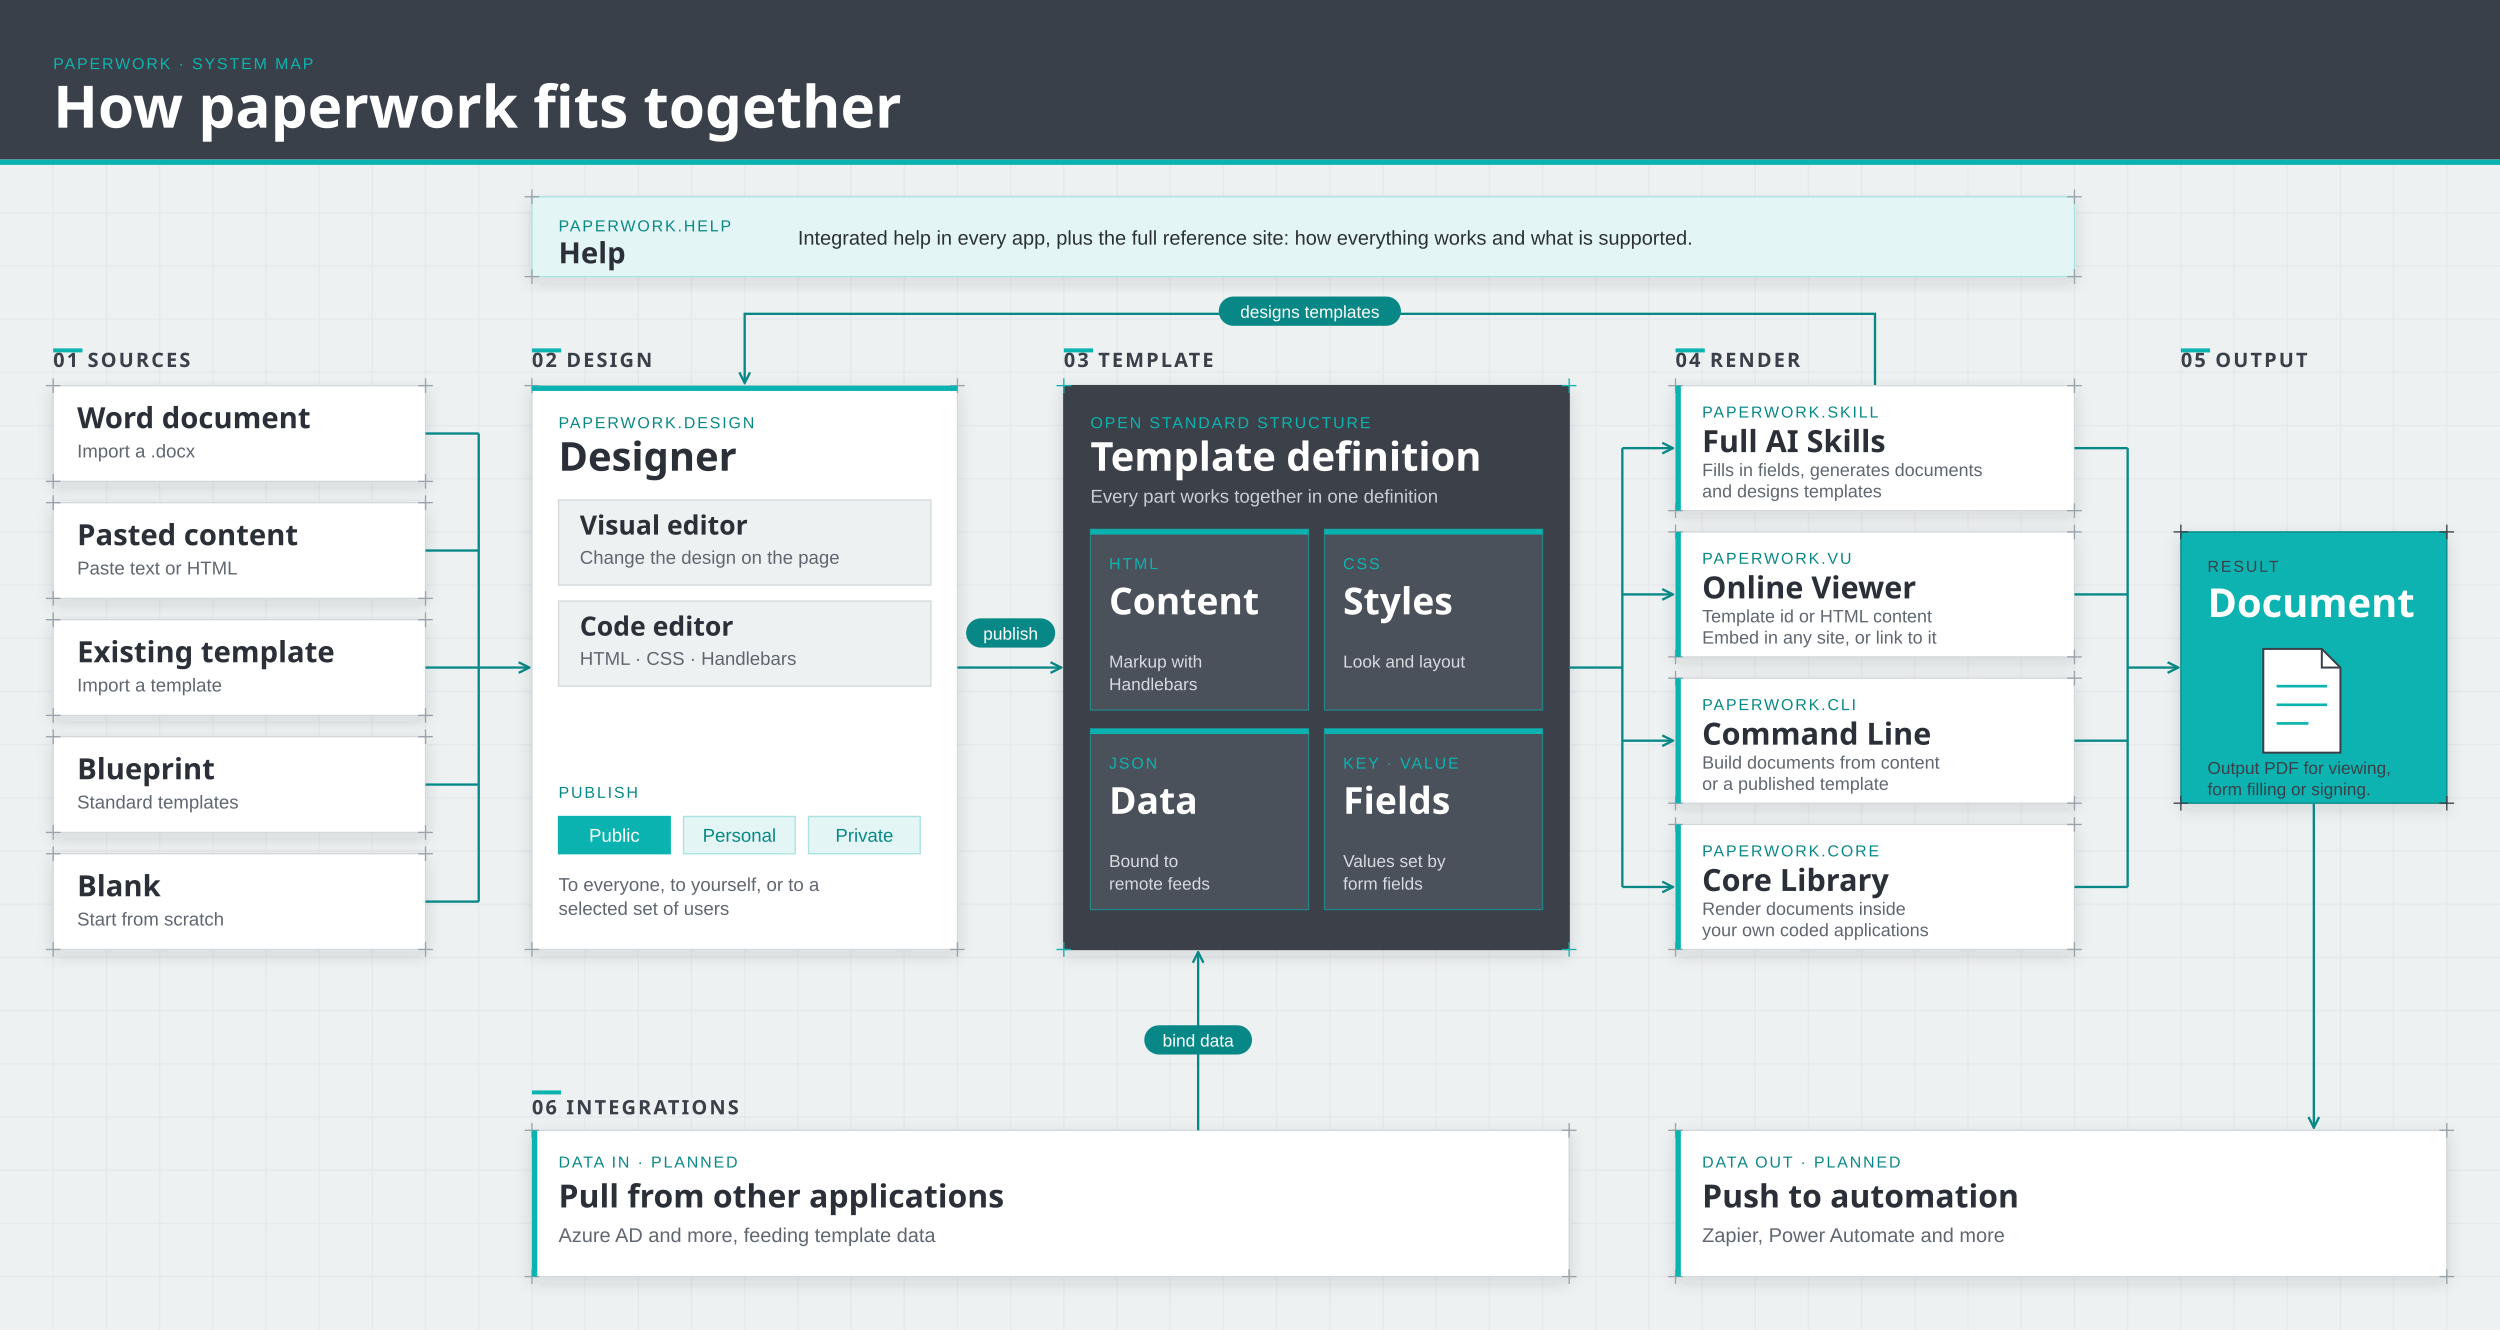
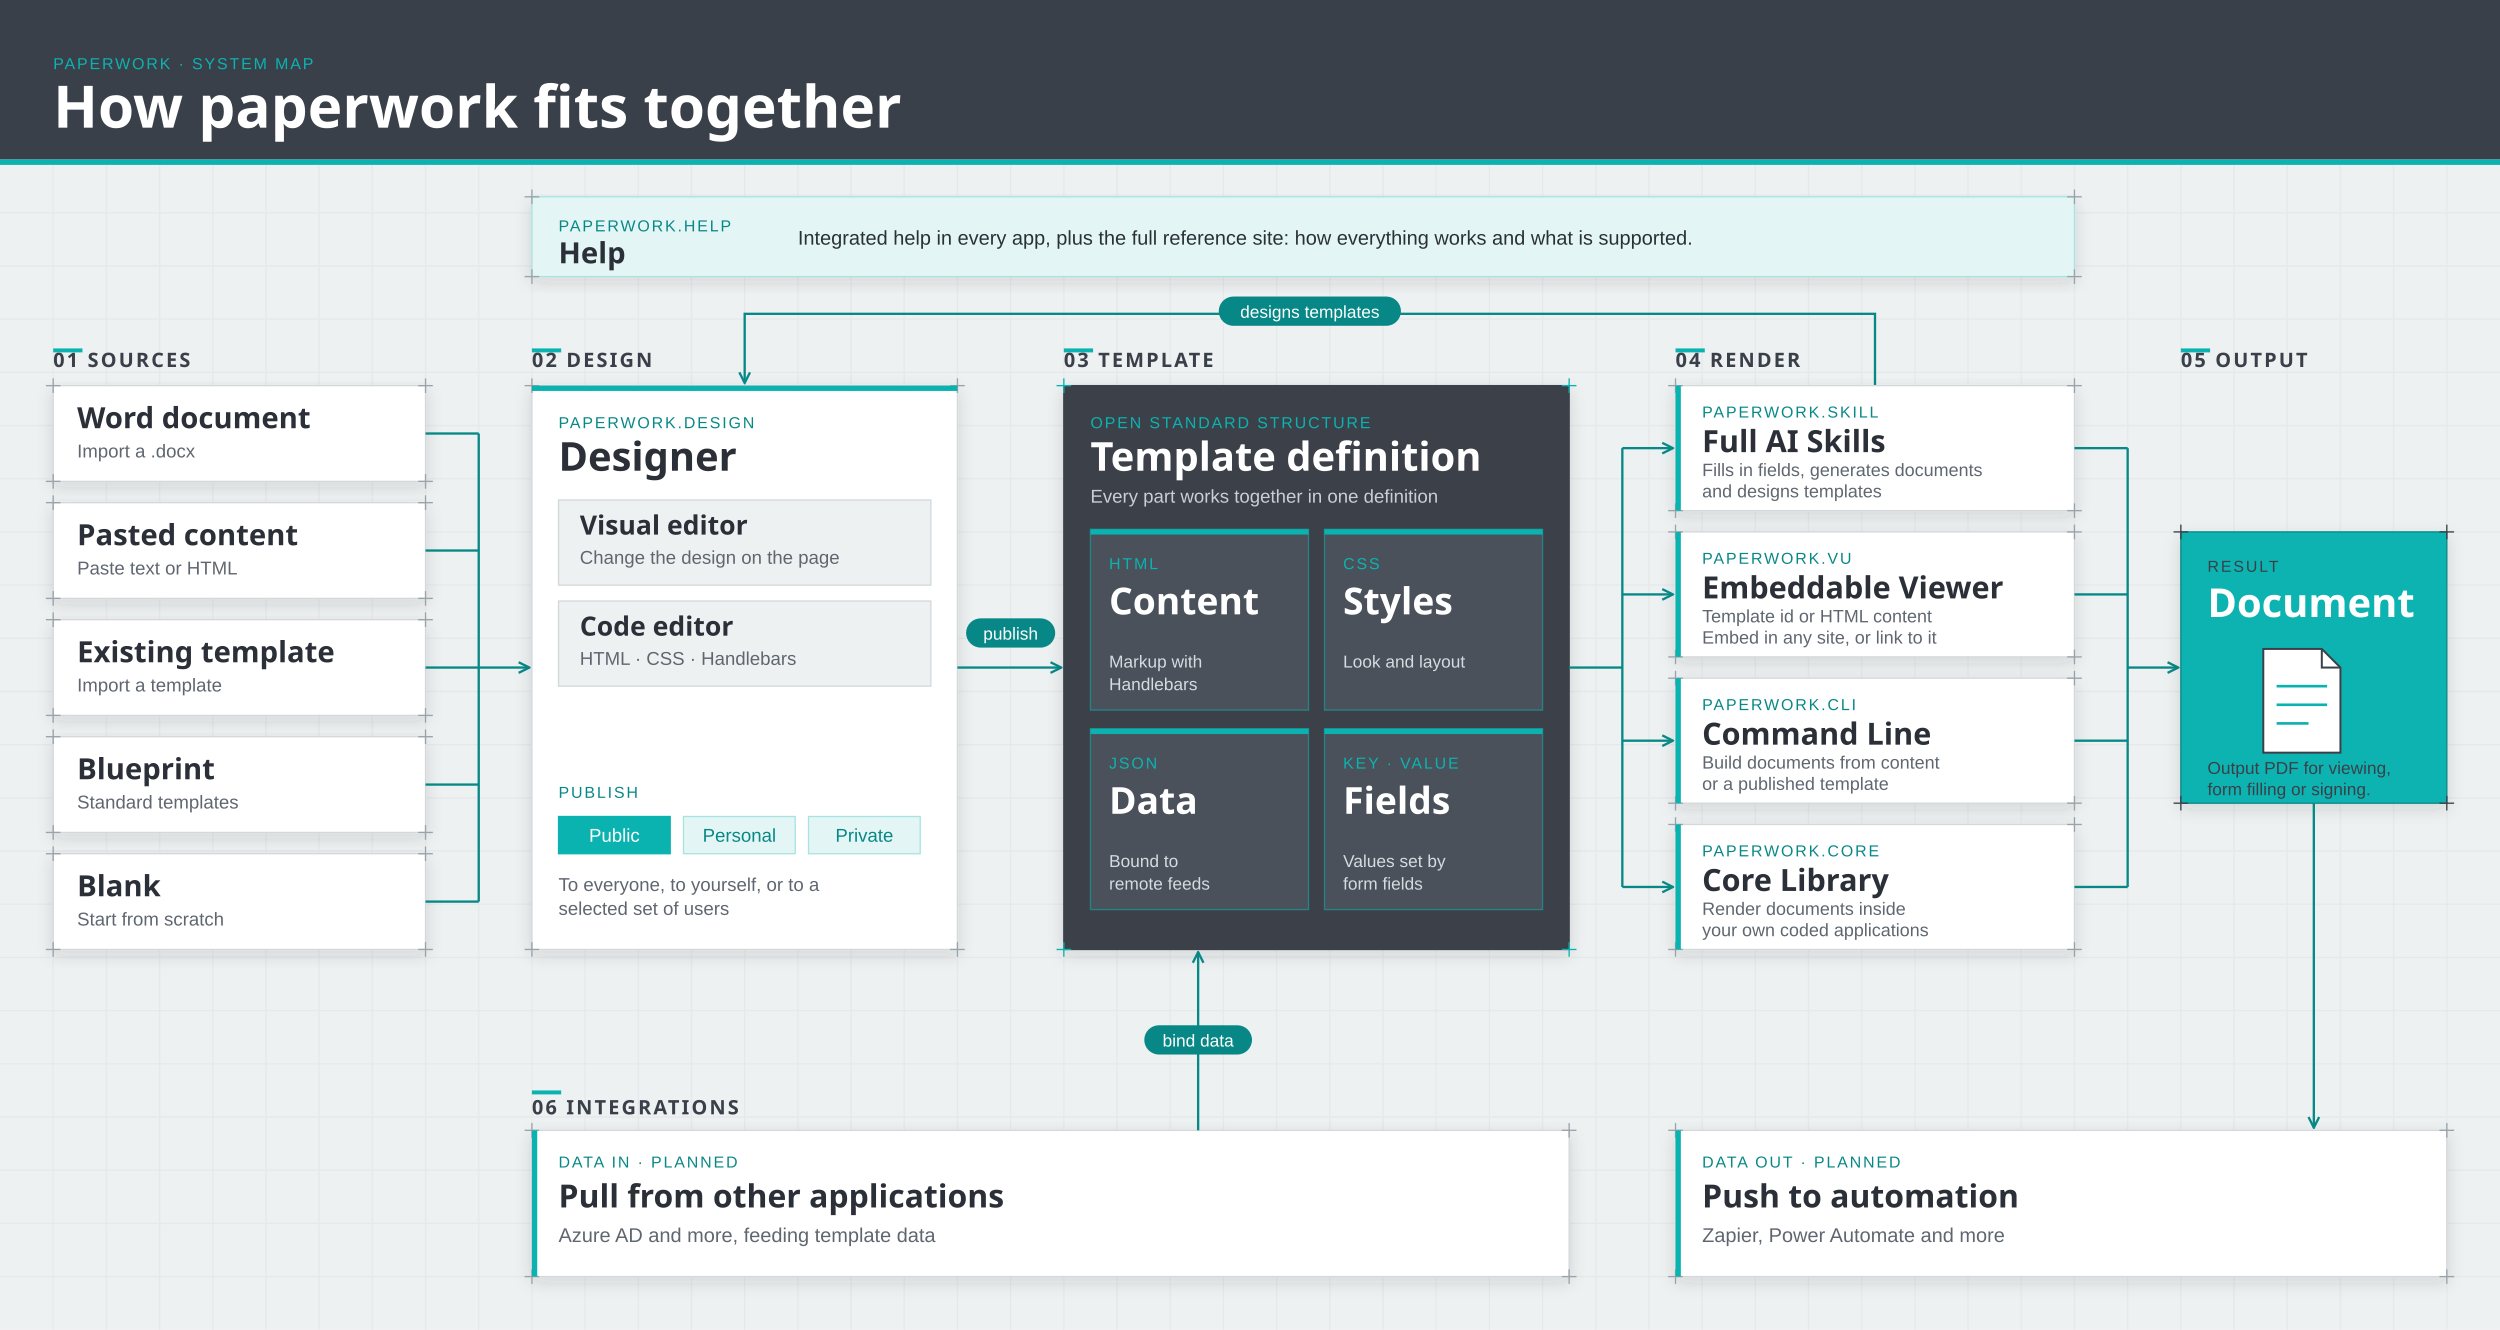
<svg xmlns="http://www.w3.org/2000/svg" class="pw-map pw-map-light" focusable="false" viewBox="0 0 1880 1000" role="img" aria-label="Paperwork system map">
  <defs>
    <marker id="ah-l" viewBox="0 0 10 10" refX="9" refY="5" markerWidth="10" markerHeight="10" markerUnits="userSpaceOnUse" orient="auto">
      <path d="M1 1L9 5L1 9" fill="none" stroke="#078886" stroke-width="1.75" />
    </marker>
    <marker id="ahL-l" viewBox="0 0 10 10" refX="9" refY="5" markerWidth="10" markerHeight="10" markerUnits="userSpaceOnUse" orient="auto">
      <path d="M1 1L9 5L1 9" fill="none" stroke="#0bb3b0" stroke-width="1.75" />
    </marker>
    <filter id="sh-l" x="-10%" y="-10%" width="120%" height="130%">
      <feDropShadow dx="0" dy="4" stdDeviation="6" flood-color="#2b3038" flood-opacity=".14" />
    </filter>
  </defs>
  <rect width="1880" height="1000" fill="#eef1f2" />
  <path d="M40 0V1000M80 0V1000M120 0V1000M160 0V1000M200 0V1000M240 0V1000M280 0V1000M320 0V1000M360 0V1000M400 0V1000M440 0V1000M480 0V1000M520 0V1000M560 0V1000M600 0V1000M640 0V1000M680 0V1000M720 0V1000M760 0V1000M800 0V1000M840 0V1000M880 0V1000M920 0V1000M960 0V1000M1000 0V1000M1040 0V1000M1080 0V1000M1120 0V1000M1160 0V1000M1200 0V1000M1240 0V1000M1280 0V1000M1320 0V1000M1360 0V1000M1400 0V1000M1440 0V1000M1480 0V1000M1520 0V1000M1560 0V1000M1600 0V1000M1640 0V1000M1680 0V1000M1720 0V1000M1760 0V1000M1800 0V1000M1840 0V1000M0 40H1880M0 80H1880M0 120H1880M0 160H1880M0 200H1880M0 240H1880M0 280H1880M0 320H1880M0 360H1880M0 400H1880M0 440H1880M0 480H1880M0 520H1880M0 560H1880M0 600H1880M0 640H1880M0 680H1880M0 720H1880M0 760H1880M0 800H1880M0 840H1880M0 880H1880M0 920H1880M0 960H1880" stroke="#3a4049" stroke-opacity=".045" stroke-width="1" />
  <rect width="1880" height="120" fill="#3a4049" />
  <rect y="120" width="1880" height="4" fill="#0bb3b0" />
  <text x="40" y="52" font-family="Barlow,Arial,sans-serif" font-size="12" font-weight="500" fill="#0bb3b0" letter-spacing="1.4">PAPERWORK · SYSTEM MAP</text>
  <text x="40" y="96" font-family="'Barlow Condensed','Arial Narrow',sans-serif" font-size="44" font-weight="600" fill="#fff">How paperwork fits together</text>
  <rect x="400" y="148" width="1160" height="60" fill="#e3f6f5" stroke="#a9e3e1" stroke-width="1" filter="url(#sh-l)" />
  <path d="M394.5 148h11M400 142.5v11" stroke="#9aa3aa" stroke-width="1" />
  <path d="M1554.5 148h11M1560 142.5v11" stroke="#9aa3aa" stroke-width="1" />
  <path d="M394.5 208h11M400 202.5v11" stroke="#9aa3aa" stroke-width="1" />
  <path d="M1554.5 208h11M1560 202.5v11" stroke="#9aa3aa" stroke-width="1" />
  <text x="420" y="174" font-family="Barlow,Arial,sans-serif" font-size="12" font-weight="500" fill="#078886" letter-spacing="1.4">PAPERWORK.HELP</text>
  <text x="420" y="198" font-family="'Barlow Condensed','Arial Narrow',sans-serif" font-size="22" font-weight="600" fill="#2b3038">Help</text>
  <text x="600" y="184" font-family="Barlow,Arial,sans-serif" font-size="15" font-weight="400" fill="#2b3038">Integrated help in every app, plus the full reference site: how everything works and what is supported.</text>
  <rect x="40" y="262" width="22" height="3" fill="#0bb3b0" />
  <text x="40" y="276" font-family="'Barlow Condensed','Arial Narrow',sans-serif" font-size="15" font-weight="600" fill="#3a4049" letter-spacing="1.6">01  SOURCES</text>
  <rect x="400" y="262" width="22" height="3" fill="#0bb3b0" />
  <text x="400" y="276" font-family="'Barlow Condensed','Arial Narrow',sans-serif" font-size="15" font-weight="600" fill="#3a4049" letter-spacing="1.6">02  DESIGN</text>
  <rect x="800" y="262" width="22" height="3" fill="#0bb3b0" />
  <text x="800" y="276" font-family="'Barlow Condensed','Arial Narrow',sans-serif" font-size="15" font-weight="600" fill="#3a4049" letter-spacing="1.6">03  TEMPLATE</text>
  <rect x="1260" y="262" width="22" height="3" fill="#0bb3b0" />
  <text x="1260" y="276" font-family="'Barlow Condensed','Arial Narrow',sans-serif" font-size="15" font-weight="600" fill="#3a4049" letter-spacing="1.6">04  RENDER</text>
  <rect x="1640" y="262" width="22" height="3" fill="#0bb3b0" />
  <text x="1640" y="276" font-family="'Barlow Condensed','Arial Narrow',sans-serif" font-size="15" font-weight="600" fill="#3a4049" letter-spacing="1.6">05  OUTPUT</text>
  <rect x="40" y="290" width="280" height="72" fill="#ffffff" stroke="#d3d8db" stroke-width="1" filter="url(#sh-l)" />
  <path d="M34.5 290h11M40 284.5v11" stroke="#9aa3aa" stroke-width="1" />
  <path d="M314.5 290h11M320 284.5v11" stroke="#9aa3aa" stroke-width="1" />
  <path d="M34.5 362h11M40 356.5v11" stroke="#9aa3aa" stroke-width="1" />
  <path d="M314.5 362h11M320 356.5v11" stroke="#9aa3aa" stroke-width="1" />
  <text x="58" y="322" font-family="'Barlow Condensed','Arial Narrow',sans-serif" font-size="22" font-weight="600" fill="#2b3038">Word document</text>
  <text x="58" y="344" font-family="Barlow,Arial,sans-serif" font-size="14" font-weight="400" fill="#5f6670">Import a .docx</text>
  <path d="M320 326H360" fill="none" stroke="#078886" stroke-width="1.75" />
  <rect x="40" y="378" width="280" height="72" fill="#ffffff" stroke="#d3d8db" stroke-width="1" filter="url(#sh-l)" />
  <path d="M34.5 378h11M40 372.5v11" stroke="#9aa3aa" stroke-width="1" />
  <path d="M314.5 378h11M320 372.5v11" stroke="#9aa3aa" stroke-width="1" />
  <path d="M34.5 450h11M40 444.5v11" stroke="#9aa3aa" stroke-width="1" />
  <path d="M314.5 450h11M320 444.5v11" stroke="#9aa3aa" stroke-width="1" />
  <text x="58" y="410" font-family="'Barlow Condensed','Arial Narrow',sans-serif" font-size="22" font-weight="600" fill="#2b3038">Pasted content</text>
  <text x="58" y="432" font-family="Barlow,Arial,sans-serif" font-size="14" font-weight="400" fill="#5f6670">Paste text or HTML</text>
  <path d="M320 414H360" fill="none" stroke="#078886" stroke-width="1.75" />
  <rect x="40" y="466" width="280" height="72" fill="#ffffff" stroke="#d3d8db" stroke-width="1" filter="url(#sh-l)" />
  <path d="M34.5 466h11M40 460.5v11" stroke="#9aa3aa" stroke-width="1" />
  <path d="M314.5 466h11M320 460.5v11" stroke="#9aa3aa" stroke-width="1" />
  <path d="M34.5 538h11M40 532.5v11" stroke="#9aa3aa" stroke-width="1" />
  <path d="M314.5 538h11M320 532.5v11" stroke="#9aa3aa" stroke-width="1" />
  <text x="58" y="498" font-family="'Barlow Condensed','Arial Narrow',sans-serif" font-size="22" font-weight="600" fill="#2b3038">Existing template</text>
  <text x="58" y="520" font-family="Barlow,Arial,sans-serif" font-size="14" font-weight="400" fill="#5f6670">Import a template</text>
  <path d="M320 502H360" fill="none" stroke="#078886" stroke-width="1.75" />
  <rect x="40" y="554" width="280" height="72" fill="#ffffff" stroke="#d3d8db" stroke-width="1" filter="url(#sh-l)" />
  <path d="M34.5 554h11M40 548.5v11" stroke="#9aa3aa" stroke-width="1" />
  <path d="M314.5 554h11M320 548.5v11" stroke="#9aa3aa" stroke-width="1" />
  <path d="M34.5 626h11M40 620.5v11" stroke="#9aa3aa" stroke-width="1" />
  <path d="M314.5 626h11M320 620.5v11" stroke="#9aa3aa" stroke-width="1" />
  <text x="58" y="586" font-family="'Barlow Condensed','Arial Narrow',sans-serif" font-size="22" font-weight="600" fill="#2b3038">Blueprint</text>
  <text x="58" y="608" font-family="Barlow,Arial,sans-serif" font-size="14" font-weight="400" fill="#5f6670">Standard templates</text>
  <path d="M320 590H360" fill="none" stroke="#078886" stroke-width="1.75" />
  <rect x="40" y="642" width="280" height="72" fill="#ffffff" stroke="#d3d8db" stroke-width="1" filter="url(#sh-l)" />
  <path d="M34.5 642h11M40 636.5v11" stroke="#9aa3aa" stroke-width="1" />
  <path d="M314.5 642h11M320 636.5v11" stroke="#9aa3aa" stroke-width="1" />
  <path d="M34.5 714h11M40 708.5v11" stroke="#9aa3aa" stroke-width="1" />
  <path d="M314.5 714h11M320 708.5v11" stroke="#9aa3aa" stroke-width="1" />
  <text x="58" y="674" font-family="'Barlow Condensed','Arial Narrow',sans-serif" font-size="22" font-weight="600" fill="#2b3038">Blank</text>
  <text x="58" y="696" font-family="Barlow,Arial,sans-serif" font-size="14" font-weight="400" fill="#5f6670">Start from scratch</text>
  <path d="M320 678H360" fill="none" stroke="#078886" stroke-width="1.75" />
  <path d="M360 326V678" fill="none" stroke="#078886" stroke-width="1.75" />
  <path d="M360 502H398" fill="none" stroke="#078886" stroke-width="1.75" marker-end="url(#ah-l)" />
  <rect x="400" y="290" width="320" height="424" fill="#ffffff" stroke="#d3d8db" stroke-width="1" filter="url(#sh-l)" />
  <path d="M394.5 290h11M400 284.5v11" stroke="#9aa3aa" stroke-width="1" />
  <path d="M714.5 290h11M720 284.5v11" stroke="#9aa3aa" stroke-width="1" />
  <path d="M394.5 714h11M400 708.5v11" stroke="#9aa3aa" stroke-width="1" />
  <path d="M714.5 714h11M720 708.5v11" stroke="#9aa3aa" stroke-width="1" />
  <rect x="400" y="290" width="320" height="4" fill="#0bb3b0" />
  <text x="420" y="322" font-family="Barlow,Arial,sans-serif" font-size="12" font-weight="500" fill="#078886" letter-spacing="1.4">PAPERWORK.DESIGN</text>
  <text x="420" y="354" font-family="'Barlow Condensed','Arial Narrow',sans-serif" font-size="30" font-weight="600" fill="#2b3038">Designer</text>
  <rect x="420" y="376" width="280" height="64" fill="#eef1f2" stroke="#d3d8db" stroke-width="1" />
  <text x="436" y="402" font-family="'Barlow Condensed','Arial Narrow',sans-serif" font-size="20" font-weight="600" fill="#2b3038">Visual editor</text>
  <text x="436" y="424" font-family="Barlow,Arial,sans-serif" font-size="14" font-weight="400" fill="#5f6670">Change the design on the page</text>
  <rect x="420" y="452" width="280" height="64" fill="#eef1f2" stroke="#d3d8db" stroke-width="1" />
  <text x="436" y="478" font-family="'Barlow Condensed','Arial Narrow',sans-serif" font-size="20" font-weight="600" fill="#2b3038">Code editor</text>
  <text x="436" y="500" font-family="Barlow,Arial,sans-serif" font-size="14" font-weight="400" fill="#5f6670">HTML · CSS · Handlebars</text>
  <text x="420" y="600" font-family="Barlow,Arial,sans-serif" font-size="12" font-weight="500" fill="#078886" letter-spacing="1.4">PUBLISH</text>
  <rect x="420" y="614" width="84" height="28" fill="#0bb3b0" stroke="#0bb3b0" />
  <text x="462" y="633" font-family="Barlow,Arial,sans-serif" font-size="14" font-weight="500" fill="#fff" text-anchor="middle">Public</text>
  <rect x="514" y="614" width="84" height="28" fill="#e3f6f5" stroke="#a9e3e1" />
  <text x="556" y="633" font-family="Barlow,Arial,sans-serif" font-size="14" font-weight="500" fill="#078886" text-anchor="middle">Personal</text>
  <rect x="608" y="614" width="84" height="28" fill="#e3f6f5" stroke="#a9e3e1" />
  <text x="650" y="633" font-family="Barlow,Arial,sans-serif" font-size="14" font-weight="500" fill="#078886" text-anchor="middle">Private</text>
  <text x="420" y="670" font-family="Barlow,Arial,sans-serif" font-size="14" font-weight="400" fill="#5f6670">To everyone, to yourself, or to a</text>
  <text x="420" y="688" font-family="Barlow,Arial,sans-serif" font-size="14" font-weight="400" fill="#5f6670">selected set of users</text>
  <path d="M720 502H798" fill="none" stroke="#078886" stroke-width="1.75" marker-end="url(#ah-l)" />
  <rect x="726.5" y="465" width="67" height="22" rx="11" fill="#078886" />
  <text x="760" y="481" font-family="Barlow,Arial,sans-serif" font-size="13" font-weight="500" fill="#fff" text-anchor="middle">publish</text>
  <rect x="800" y="290" width="380" height="424" fill="#3a4049" stroke="#3a4049" stroke-width="1" filter="url(#sh-l)" />
  <path d="M794.5 290h11M800 284.5v11" stroke="#0bb3b0" stroke-width="1" />
  <path d="M1174.5 290h11M1180 284.5v11" stroke="#0bb3b0" stroke-width="1" />
  <path d="M794.5 714h11M800 708.5v11" stroke="#0bb3b0" stroke-width="1" />
  <path d="M1174.5 714h11M1180 708.5v11" stroke="#0bb3b0" stroke-width="1" />
  <text x="820" y="322" font-family="Barlow,Arial,sans-serif" font-size="12" font-weight="500" fill="#0bb3b0" letter-spacing="1.4">OPEN STANDARD STRUCTURE</text>
  <text x="820" y="354" font-family="'Barlow Condensed','Arial Narrow',sans-serif" font-size="30" font-weight="600" fill="#fff">Template definition</text>
  <text x="820" y="378" font-family="Barlow,Arial,sans-serif" font-size="14" font-weight="400" fill="#c9d0d5">Every part works together in one definition</text>
  <rect x="820" y="398" width="164" height="136" fill="#4a515b" stroke="#0bb3b0" stroke-opacity=".55" />
  <rect x="820" y="398" width="164" height="4" fill="#0bb3b0" />
  <text x="834" y="428" font-family="Barlow,Arial,sans-serif" font-size="12" font-weight="500" fill="#0bb3b0" letter-spacing="1.4">HTML</text>
  <text x="834" y="462" font-family="'Barlow Condensed','Arial Narrow',sans-serif" font-size="28" font-weight="600" fill="#fff">Content</text>
  <text x="834" y="502" font-family="Barlow,Arial,sans-serif" font-size="13" font-weight="400" fill="#d6dbdf">Markup with</text>
  <text x="834" y="519" font-family="Barlow,Arial,sans-serif" font-size="13" font-weight="400" fill="#d6dbdf">Handlebars</text>
  <rect x="996" y="398" width="164" height="136" fill="#4a515b" stroke="#0bb3b0" stroke-opacity=".55" />
  <rect x="996" y="398" width="164" height="4" fill="#0bb3b0" />
  <text x="1010" y="428" font-family="Barlow,Arial,sans-serif" font-size="12" font-weight="500" fill="#0bb3b0" letter-spacing="1.4">CSS</text>
  <text x="1010" y="462" font-family="'Barlow Condensed','Arial Narrow',sans-serif" font-size="28" font-weight="600" fill="#fff">Styles</text>
  <text x="1010" y="502" font-family="Barlow,Arial,sans-serif" font-size="13" font-weight="400" fill="#d6dbdf">Look and layout</text>
  <rect x="820" y="548" width="164" height="136" fill="#4a515b" stroke="#0bb3b0" stroke-opacity=".55" />
  <rect x="820" y="548" width="164" height="4" fill="#0bb3b0" />
  <text x="834" y="578" font-family="Barlow,Arial,sans-serif" font-size="12" font-weight="500" fill="#0bb3b0" letter-spacing="1.4">JSON</text>
  <text x="834" y="612" font-family="'Barlow Condensed','Arial Narrow',sans-serif" font-size="28" font-weight="600" fill="#fff">Data</text>
  <text x="834" y="652" font-family="Barlow,Arial,sans-serif" font-size="13" font-weight="400" fill="#d6dbdf">Bound to</text>
  <text x="834" y="669" font-family="Barlow,Arial,sans-serif" font-size="13" font-weight="400" fill="#d6dbdf">remote feeds</text>
  <rect x="996" y="548" width="164" height="136" fill="#4a515b" stroke="#0bb3b0" stroke-opacity=".55" />
  <rect x="996" y="548" width="164" height="4" fill="#0bb3b0" />
  <text x="1010" y="578" font-family="Barlow,Arial,sans-serif" font-size="12" font-weight="500" fill="#0bb3b0" letter-spacing="1.4">KEY · VALUE</text>
  <text x="1010" y="612" font-family="'Barlow Condensed','Arial Narrow',sans-serif" font-size="28" font-weight="600" fill="#fff">Fields</text>
  <text x="1010" y="652" font-family="Barlow,Arial,sans-serif" font-size="13" font-weight="400" fill="#d6dbdf">Values set by</text>
  <text x="1010" y="669" font-family="Barlow,Arial,sans-serif" font-size="13" font-weight="400" fill="#d6dbdf">form fields</text>
  <path d="M1410 290V236H560V288" fill="none" stroke="#078886" stroke-width="1.75" marker-end="url(#ah-l)" />
  <rect x="916.5" y="223" width="137" height="22" rx="11" fill="#078886" />
  <text x="985" y="239" font-family="Barlow,Arial,sans-serif" font-size="13" font-weight="500" fill="#fff" text-anchor="middle">designs templates</text>
  <path d="M1600 502H1638" fill="none" stroke="#078886" stroke-width="1.75" marker-end="url(#ah-l)" />
  <rect x="1640" y="400" width="200" height="204" fill="#0bb3b0" stroke="#078886" stroke-width="1" filter="url(#sh-l)" />
  <path d="M1634.5 400h11M1640 394.5v11" stroke="#3a4049" stroke-width="1" />
  <path d="M1834.5 400h11M1840 394.5v11" stroke="#3a4049" stroke-width="1" />
  <path d="M1634.5 604h11M1640 598.5v11" stroke="#3a4049" stroke-width="1" />
  <path d="M1834.5 604h11M1840 598.5v11" stroke="#3a4049" stroke-width="1" />
  <text x="1660" y="430" font-family="Barlow,Arial,sans-serif" font-size="12" font-weight="500" fill="#3a4049" letter-spacing="1.4">RESULT</text>
  <text x="1660" y="464" font-family="'Barlow Condensed','Arial Narrow',sans-serif" font-size="30" font-weight="600" fill="#fff">Document</text>
  <path d="M1702 488h44l14 14v64h-58z" fill="#fff" stroke="#3a4049" stroke-width="1.5" />
  <path d="M1746 488v14h14" fill="none" stroke="#3a4049" stroke-width="1.5" />
  <path d="M1712 516h38M1712 530h38M1712 544h24" stroke="#0bb3b0" stroke-width="2" />
  <text x="1660" y="582" font-family="Barlow,Arial,sans-serif" font-size="13" font-weight="500" fill="#3a4049">Output PDF for viewing,</text>
  <text x="1660" y="598" font-family="Barlow,Arial,sans-serif" font-size="13" font-weight="500" fill="#3a4049">form filling or signing.</text>
  <text x="400" y="838" font-family="'Barlow Condensed','Arial Narrow',sans-serif" font-size="15" font-weight="600" fill="#3a4049" letter-spacing="1.6">06  INTEGRATIONS</text>
  <rect x="400" y="820" width="22" height="3" fill="#0bb3b0" />
  <rect x="400" y="850" width="780" height="110" fill="#ffffff" stroke="#d3d8db" stroke-width="1" filter="url(#sh-l)" />
  <path d="M394.5 850h11M400 844.5v11" stroke="#9aa3aa" stroke-width="1" />
  <path d="M1174.5 850h11M1180 844.5v11" stroke="#9aa3aa" stroke-width="1" />
  <path d="M394.5 960h11M400 954.5v11" stroke="#9aa3aa" stroke-width="1" />
  <path d="M1174.5 960h11M1180 954.5v11" stroke="#9aa3aa" stroke-width="1" />
  <rect x="400" y="850" width="4" height="110" fill="#0bb3b0" />
  <text x="420" y="878" font-family="Barlow,Arial,sans-serif" font-size="12" font-weight="500" fill="#078886" letter-spacing="1.4">DATA IN · PLANNED</text>
  <text x="420" y="908" font-family="'Barlow Condensed','Arial Narrow',sans-serif" font-size="24" font-weight="600" fill="#2b3038">Pull from other applications</text>
  <text x="420" y="934" font-family="Barlow,Arial,sans-serif" font-size="15" font-weight="400" fill="#5f6670">Azure AD and more, feeding template data</text>
  <path d="M901 850V716" fill="none" stroke="#078886" stroke-width="1.75" marker-end="url(#ah-l)" />
  <rect x="860.5" y="771" width="81" height="22" rx="11" fill="#078886" />
  <text x="901" y="787" font-family="Barlow,Arial,sans-serif" font-size="13" font-weight="500" fill="#fff" text-anchor="middle">bind data</text>
  <rect x="1260" y="850" width="580" height="110" fill="#ffffff" stroke="#d3d8db" stroke-width="1" filter="url(#sh-l)" />
  <path d="M1254.5 850h11M1260 844.5v11" stroke="#9aa3aa" stroke-width="1" />
  <path d="M1834.5 850h11M1840 844.5v11" stroke="#9aa3aa" stroke-width="1" />
  <path d="M1254.5 960h11M1260 954.5v11" stroke="#9aa3aa" stroke-width="1" />
  <path d="M1834.5 960h11M1840 954.5v11" stroke="#9aa3aa" stroke-width="1" />
  <rect x="1260" y="850" width="4" height="110" fill="#0bb3b0" />
  <text x="1280" y="878" font-family="Barlow,Arial,sans-serif" font-size="12" font-weight="500" fill="#078886" letter-spacing="1.4">DATA OUT · PLANNED</text>
  <text x="1280" y="908" font-family="'Barlow Condensed','Arial Narrow',sans-serif" font-size="24" font-weight="600" fill="#2b3038">Push to automation</text>
  <text x="1280" y="934" font-family="Barlow,Arial,sans-serif" font-size="15" font-weight="400" fill="#5f6670">Zapier, Power Automate and more</text>
  <path d="M1740 604V848" fill="none" stroke="#078886" stroke-width="1.75" marker-end="url(#ah-l)" />
  <rect x="1260" y="290" width="300" height="94" fill="#ffffff" stroke="#d3d8db" stroke-width="1" filter="url(#sh-l)" />
  <path d="M1254.5 290h11M1260 284.5v11" stroke="#9aa3aa" stroke-width="1" />
  <path d="M1554.5 290h11M1560 284.5v11" stroke="#9aa3aa" stroke-width="1" />
  <path d="M1254.5 384h11M1260 378.5v11" stroke="#9aa3aa" stroke-width="1" />
  <path d="M1554.5 384h11M1560 378.5v11" stroke="#9aa3aa" stroke-width="1" />
  <rect x="1260" y="290" width="4" height="94" fill="#0bb3b0" />
  <text x="1280" y="314" font-family="Barlow,Arial,sans-serif" font-size="12" font-weight="500" fill="#078886" letter-spacing="1.4">PAPERWORK.SKILL</text>
  <text x="1280" y="340" font-family="'Barlow Condensed','Arial Narrow',sans-serif" font-size="23" font-weight="600" fill="#2b3038">Full AI Skills</text>
  <text x="1280" y="358" font-family="Barlow,Arial,sans-serif" font-size="13.5" font-weight="400" fill="#5f6670">Fills in fields, generates documents</text>
  <text x="1280" y="374" font-family="Barlow,Arial,sans-serif" font-size="13.5" font-weight="400" fill="#5f6670">and designs templates</text>
  <rect x="1260" y="400" width="300" height="94" fill="#ffffff" stroke="#d3d8db" stroke-width="1" filter="url(#sh-l)" />
  <path d="M1254.5 400h11M1260 394.5v11" stroke="#9aa3aa" stroke-width="1" />
  <path d="M1554.5 400h11M1560 394.5v11" stroke="#9aa3aa" stroke-width="1" />
  <path d="M1254.5 494h11M1260 488.5v11" stroke="#9aa3aa" stroke-width="1" />
  <path d="M1554.5 494h11M1560 488.5v11" stroke="#9aa3aa" stroke-width="1" />
  <rect x="1260" y="400" width="4" height="94" fill="#0bb3b0" />
  <text x="1280" y="424" font-family="Barlow,Arial,sans-serif" font-size="12" font-weight="500" fill="#078886" letter-spacing="1.4">PAPERWORK.VU</text>
-   <text x="1280" y="450" font-family="'Barlow Condensed','Arial Narrow',sans-serif" font-size="23" font-weight="600" fill="#2b3038">Online Viewer</text>
+   <text x="1280" y="450" font-family="'Barlow Condensed','Arial Narrow',sans-serif" font-size="23" font-weight="600" fill="#2b3038">Embeddable Viewer</text>
  <text x="1280" y="468" font-family="Barlow,Arial,sans-serif" font-size="13.5" font-weight="400" fill="#5f6670">Template id or HTML content</text>
  <text x="1280" y="484" font-family="Barlow,Arial,sans-serif" font-size="13.5" font-weight="400" fill="#5f6670">Embed in any site, or link to it</text>
  <rect x="1260" y="510" width="300" height="94" fill="#ffffff" stroke="#d3d8db" stroke-width="1" filter="url(#sh-l)" />
  <path d="M1254.5 510h11M1260 504.5v11" stroke="#9aa3aa" stroke-width="1" />
  <path d="M1554.5 510h11M1560 504.5v11" stroke="#9aa3aa" stroke-width="1" />
  <path d="M1254.5 604h11M1260 598.5v11" stroke="#9aa3aa" stroke-width="1" />
  <path d="M1554.5 604h11M1560 598.5v11" stroke="#9aa3aa" stroke-width="1" />
  <rect x="1260" y="510" width="4" height="94" fill="#0bb3b0" />
  <text x="1280" y="534" font-family="Barlow,Arial,sans-serif" font-size="12" font-weight="500" fill="#078886" letter-spacing="1.4">PAPERWORK.CLI</text>
  <text x="1280" y="560" font-family="'Barlow Condensed','Arial Narrow',sans-serif" font-size="23" font-weight="600" fill="#2b3038">Command Line</text>
  <text x="1280" y="578" font-family="Barlow,Arial,sans-serif" font-size="13.5" font-weight="400" fill="#5f6670">Build documents from content</text>
  <text x="1280" y="594" font-family="Barlow,Arial,sans-serif" font-size="13.5" font-weight="400" fill="#5f6670">or a published template</text>
  <rect x="1260" y="620" width="300" height="94" fill="#ffffff" stroke="#d3d8db" stroke-width="1" filter="url(#sh-l)" />
  <path d="M1254.5 620h11M1260 614.5v11" stroke="#9aa3aa" stroke-width="1" />
  <path d="M1554.5 620h11M1560 614.5v11" stroke="#9aa3aa" stroke-width="1" />
  <path d="M1254.5 714h11M1260 708.5v11" stroke="#9aa3aa" stroke-width="1" />
  <path d="M1554.5 714h11M1560 708.5v11" stroke="#9aa3aa" stroke-width="1" />
  <rect x="1260" y="620" width="4" height="94" fill="#0bb3b0" />
  <text x="1280" y="644" font-family="Barlow,Arial,sans-serif" font-size="12" font-weight="500" fill="#078886" letter-spacing="1.4">PAPERWORK.CORE</text>
  <text x="1280" y="670" font-family="'Barlow Condensed','Arial Narrow',sans-serif" font-size="23" font-weight="600" fill="#2b3038">Core Library</text>
  <text x="1280" y="688" font-family="Barlow,Arial,sans-serif" font-size="13.5" font-weight="400" fill="#5f6670">Render documents inside</text>
  <text x="1280" y="704" font-family="Barlow,Arial,sans-serif" font-size="13.5" font-weight="400" fill="#5f6670">your own coded applications</text>
  <path d="M1180 502H1220" fill="none" stroke="#078886" stroke-width="1.75" />
  <path d="M1220 337V667" fill="none" stroke="#078886" stroke-width="1.75" />
  <path d="M1220 337H1258" fill="none" stroke="#078886" stroke-width="1.75" marker-end="url(#ah-l)" />
  <path d="M1220 447H1258" fill="none" stroke="#078886" stroke-width="1.75" marker-end="url(#ah-l)" />
  <path d="M1220 557H1258" fill="none" stroke="#078886" stroke-width="1.75" marker-end="url(#ah-l)" />
  <path d="M1220 667H1258" fill="none" stroke="#078886" stroke-width="1.75" marker-end="url(#ah-l)" />
  <path d="M1560 337H1600" fill="none" stroke="#078886" stroke-width="1.75" />
  <path d="M1560 447H1600" fill="none" stroke="#078886" stroke-width="1.75" />
  <path d="M1560 557H1600" fill="none" stroke="#078886" stroke-width="1.75" />
  <path d="M1560 667H1600" fill="none" stroke="#078886" stroke-width="1.75" />
  <path d="M1600 337V667" fill="none" stroke="#078886" stroke-width="1.75" />
</svg>
